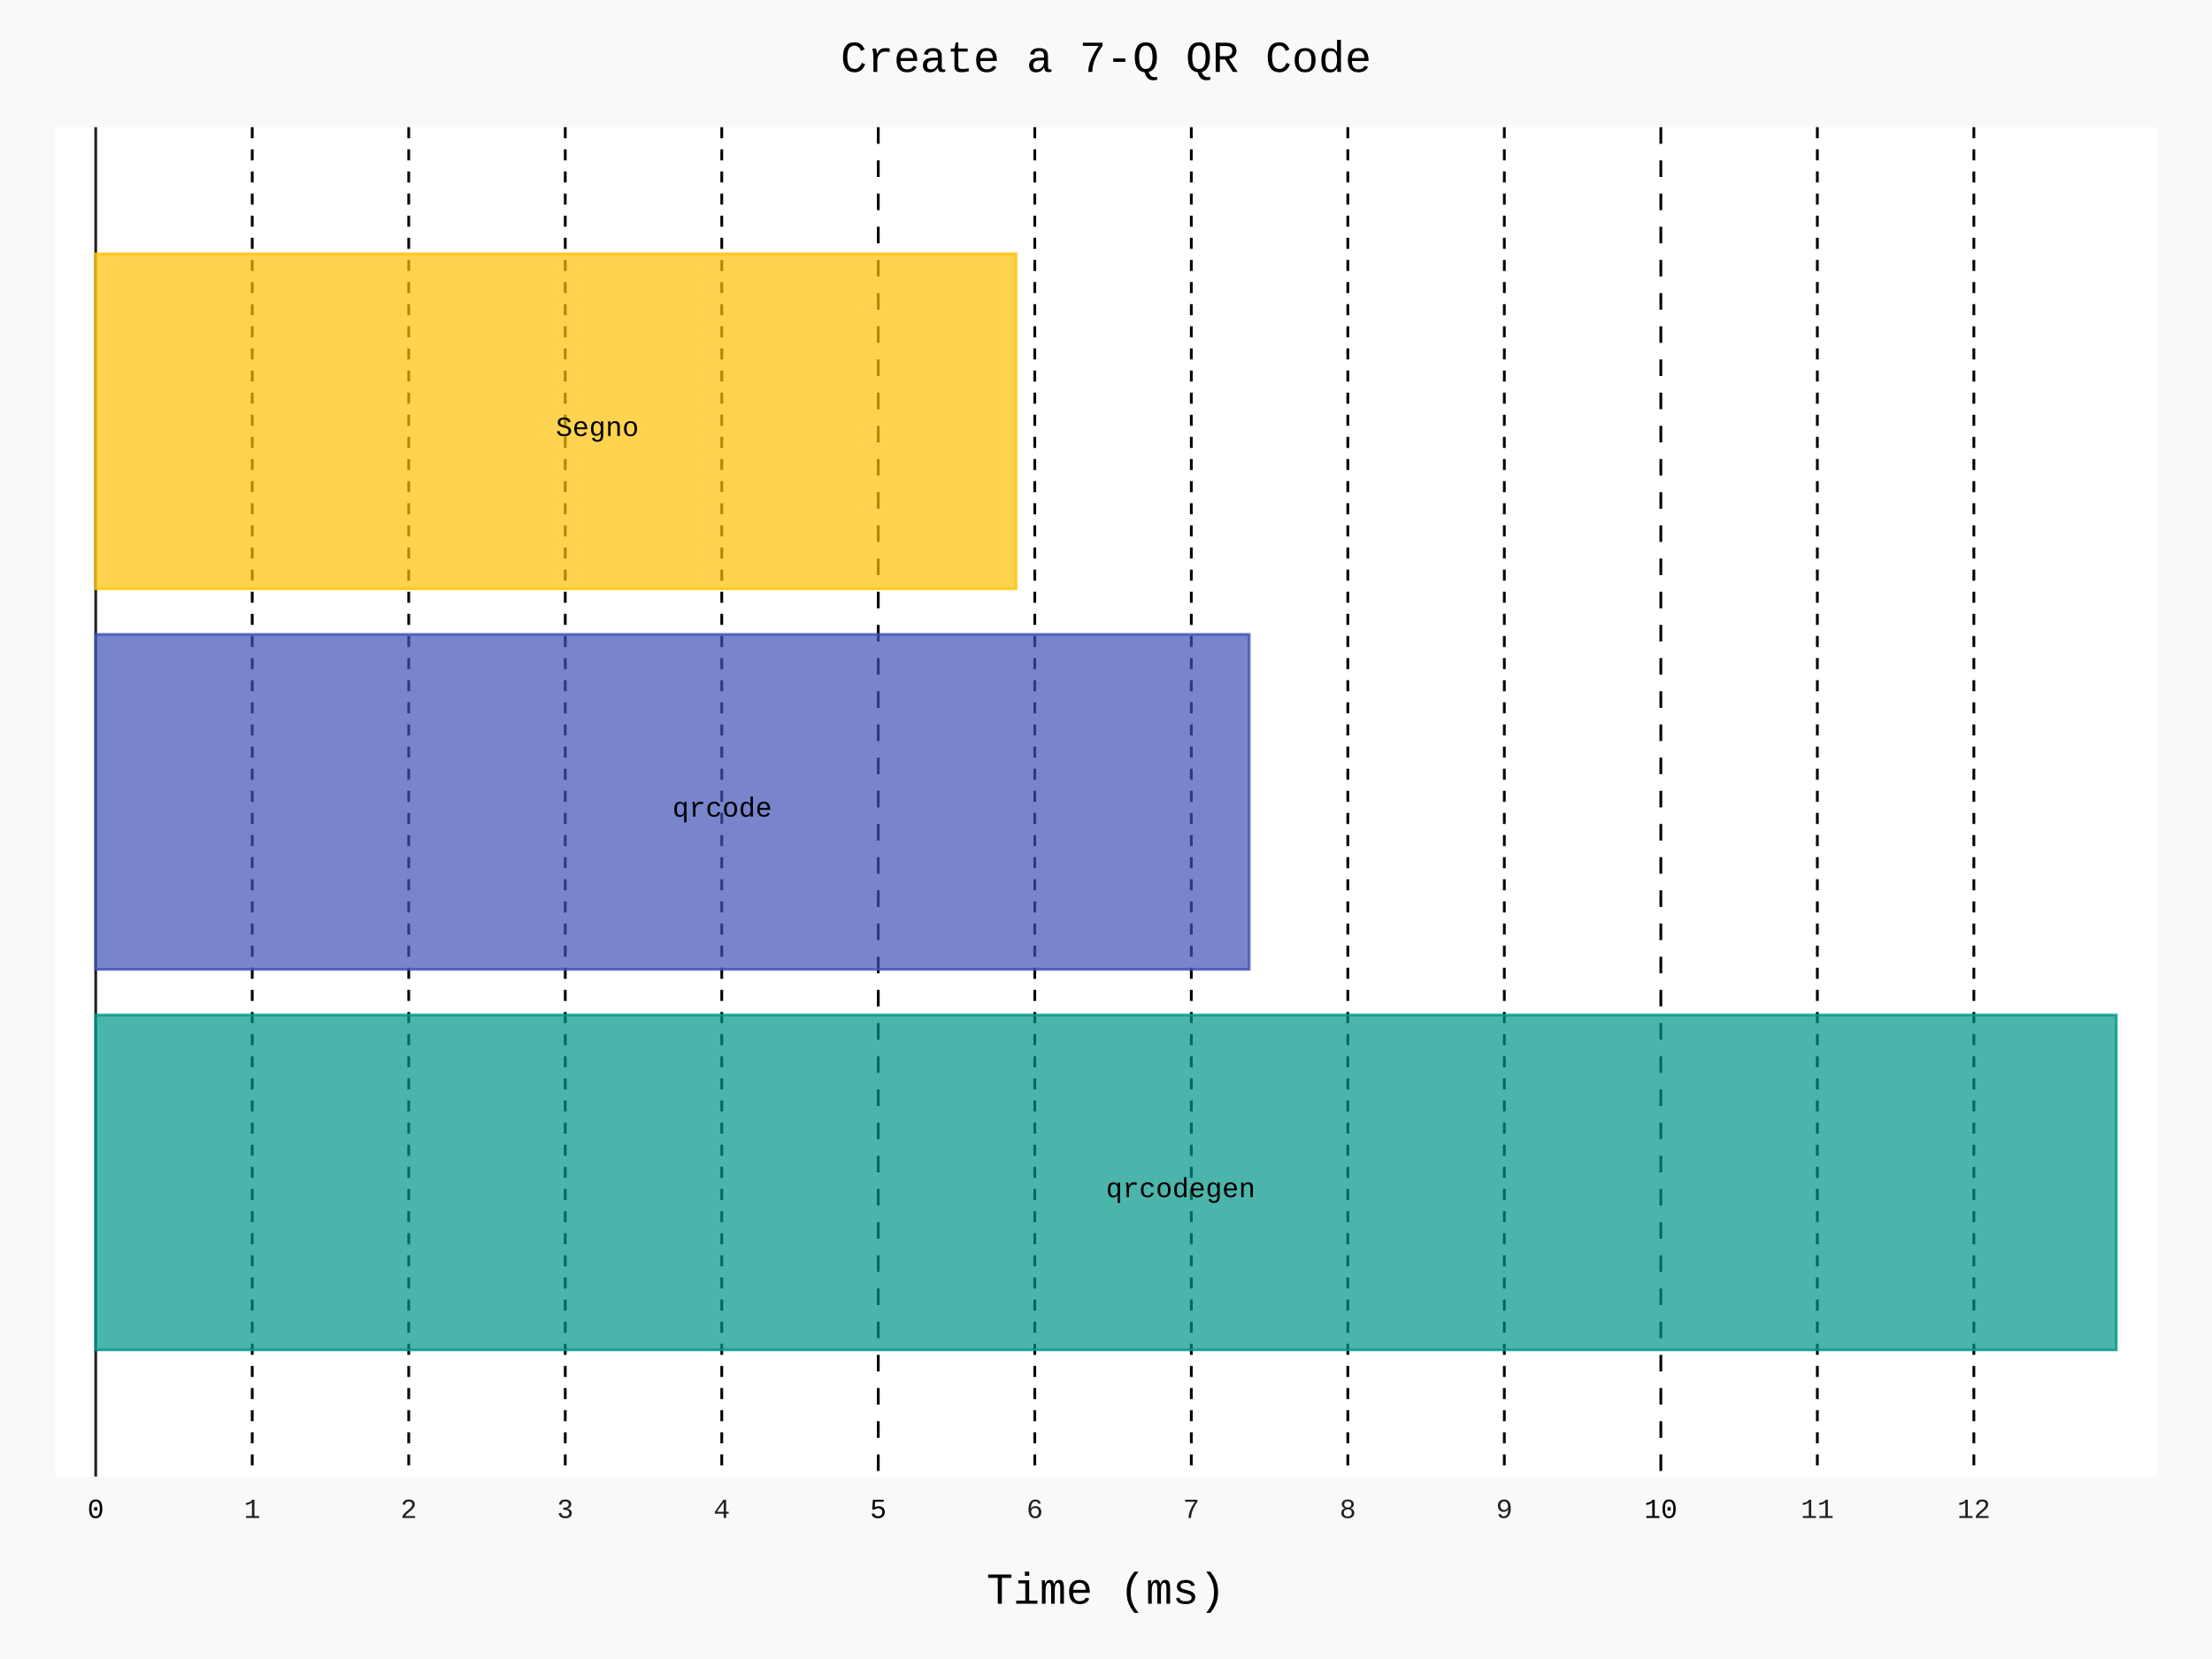
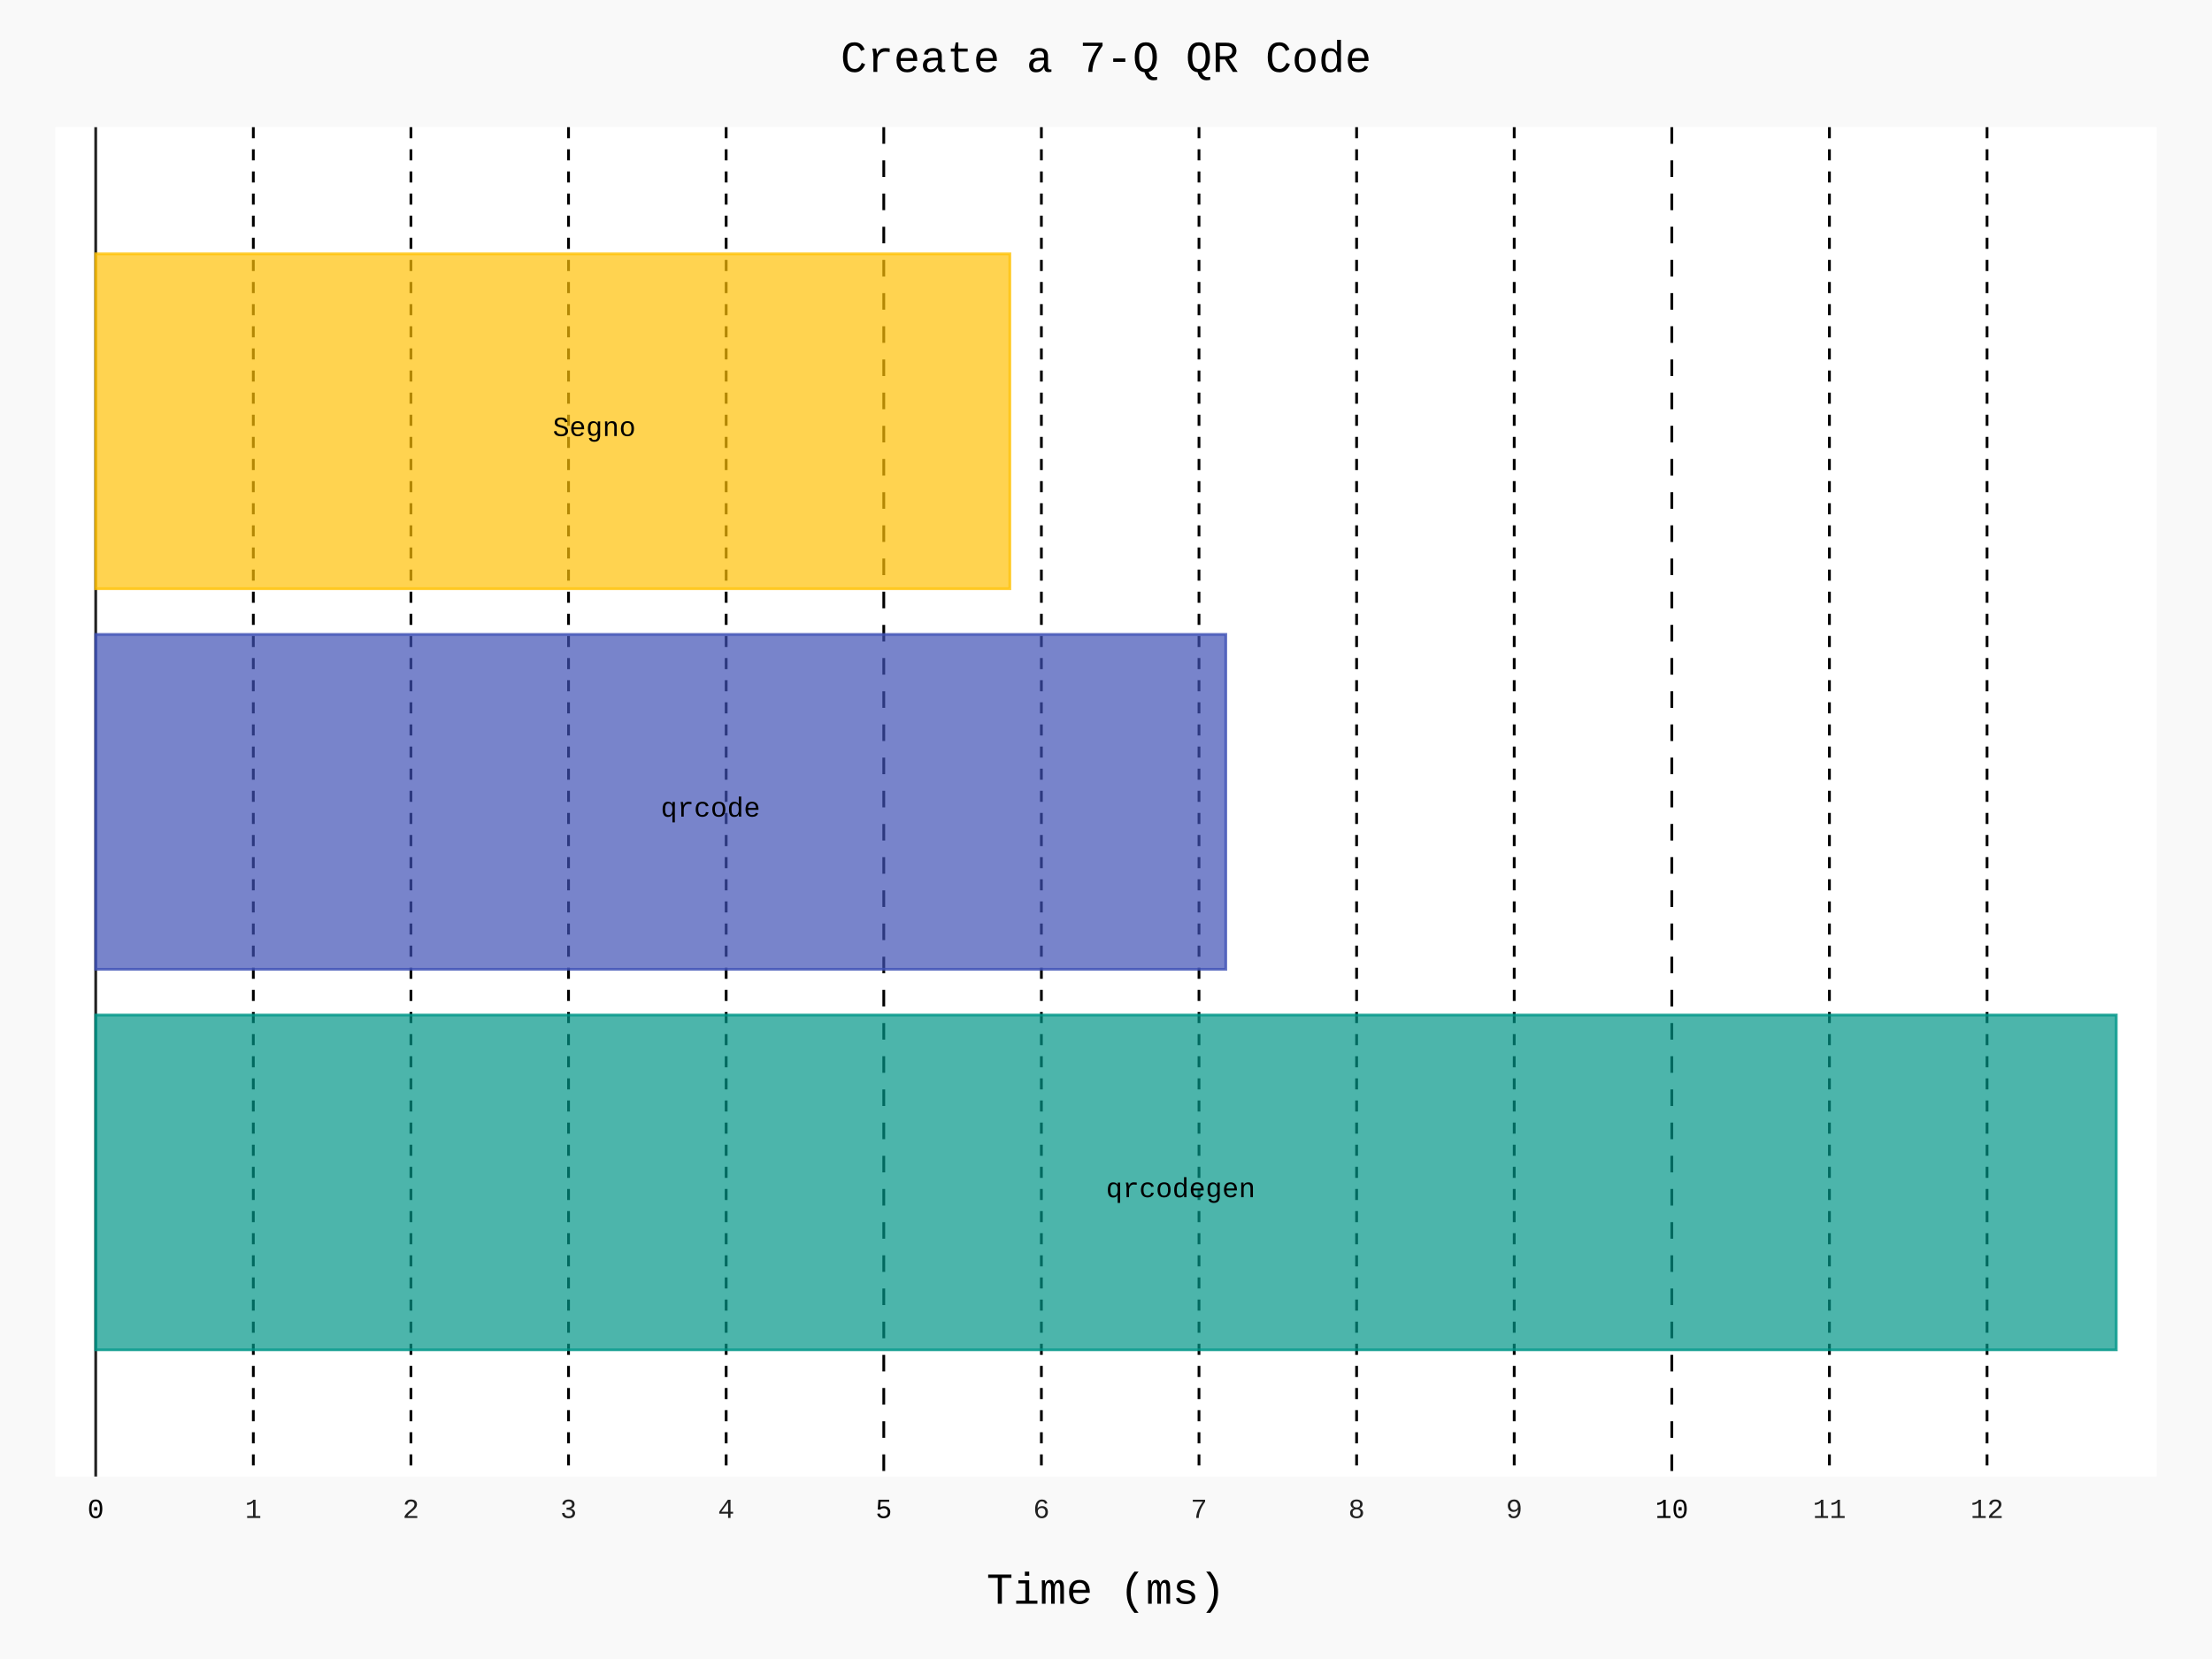
- <svg xmlns="http://www.w3.org/2000/svg" id="chart-5a3ae427-7e2a-49c1-8b86-4ec9eab47519" class="pygal-chart" viewBox="0 0 800 600">
+ <svg xmlns="http://www.w3.org/2000/svg" id="chart-b613f867-1b38-4799-908e-9c4b314bc6cd" class="pygal-chart" viewBox="0 0 800 600">
  <defs>
-     <style type="text/css">#chart-5a3ae427-7e2a-49c1-8b86-4ec9eab47519{-webkit-user-select:none;-webkit-font-smoothing:antialiased;font-family:Consolas,"Liberation Mono",Menlo,Courier,monospace}#chart-5a3ae427-7e2a-49c1-8b86-4ec9eab47519 .title{font-family:Consolas,"Liberation Mono",Menlo,Courier,monospace;font-size:16px}#chart-5a3ae427-7e2a-49c1-8b86-4ec9eab47519 .legends .legend text{font-family:Consolas,"Liberation Mono",Menlo,Courier,monospace;font-size:14px}#chart-5a3ae427-7e2a-49c1-8b86-4ec9eab47519 .axis text{font-family:Consolas,"Liberation Mono",Menlo,Courier,monospace;font-size:10px}#chart-5a3ae427-7e2a-49c1-8b86-4ec9eab47519 .axis text.major{font-family:Consolas,"Liberation Mono",Menlo,Courier,monospace;font-size:10px}#chart-5a3ae427-7e2a-49c1-8b86-4ec9eab47519 .text-overlay text.value{font-family:Consolas,"Liberation Mono",Menlo,Courier,monospace;font-size:16px}#chart-5a3ae427-7e2a-49c1-8b86-4ec9eab47519 .text-overlay text.label{font-family:Consolas,"Liberation Mono",Menlo,Courier,monospace;font-size:10px}#chart-5a3ae427-7e2a-49c1-8b86-4ec9eab47519 .tooltip{font-family:Consolas,"Liberation Mono",Menlo,Courier,monospace;font-size:14px}#chart-5a3ae427-7e2a-49c1-8b86-4ec9eab47519 text.no_data{font-family:Consolas,"Liberation Mono",Menlo,Courier,monospace;font-size:64px}
- #chart-5a3ae427-7e2a-49c1-8b86-4ec9eab47519{background-color:rgba(249,249,249,1)}#chart-5a3ae427-7e2a-49c1-8b86-4ec9eab47519 path,#chart-5a3ae427-7e2a-49c1-8b86-4ec9eab47519 line,#chart-5a3ae427-7e2a-49c1-8b86-4ec9eab47519 rect,#chart-5a3ae427-7e2a-49c1-8b86-4ec9eab47519 circle{-webkit-transition:150ms;-moz-transition:150ms;transition:150ms}#chart-5a3ae427-7e2a-49c1-8b86-4ec9eab47519 .graph &gt; .background{fill:rgba(249,249,249,1)}#chart-5a3ae427-7e2a-49c1-8b86-4ec9eab47519 .plot &gt; .background{fill:rgba(255,255,255,1)}#chart-5a3ae427-7e2a-49c1-8b86-4ec9eab47519 .graph{fill:rgba(0,0,0,.87)}#chart-5a3ae427-7e2a-49c1-8b86-4ec9eab47519 text.no_data{fill:rgba(0,0,0,1)}#chart-5a3ae427-7e2a-49c1-8b86-4ec9eab47519 .title{fill:rgba(0,0,0,1)}#chart-5a3ae427-7e2a-49c1-8b86-4ec9eab47519 .legends .legend text{fill:rgba(0,0,0,.87)}#chart-5a3ae427-7e2a-49c1-8b86-4ec9eab47519 .legends .legend:hover text{fill:rgba(0,0,0,1)}#chart-5a3ae427-7e2a-49c1-8b86-4ec9eab47519 .axis .line{stroke:rgba(0,0,0,1)}#chart-5a3ae427-7e2a-49c1-8b86-4ec9eab47519 .axis .guide.line{stroke:rgba(0,0,0,.54)}#chart-5a3ae427-7e2a-49c1-8b86-4ec9eab47519 .axis .major.line{stroke:rgba(0,0,0,.87)}#chart-5a3ae427-7e2a-49c1-8b86-4ec9eab47519 .axis text.major{fill:rgba(0,0,0,1)}#chart-5a3ae427-7e2a-49c1-8b86-4ec9eab47519 .axis.y .guides:hover .guide.line,#chart-5a3ae427-7e2a-49c1-8b86-4ec9eab47519 .line-graph .axis.x .guides:hover .guide.line,#chart-5a3ae427-7e2a-49c1-8b86-4ec9eab47519 .stackedline-graph .axis.x .guides:hover .guide.line,#chart-5a3ae427-7e2a-49c1-8b86-4ec9eab47519 .xy-graph .axis.x .guides:hover .guide.line{stroke:rgba(0,0,0,1)}#chart-5a3ae427-7e2a-49c1-8b86-4ec9eab47519 .axis .guides:hover text{fill:rgba(0,0,0,1)}#chart-5a3ae427-7e2a-49c1-8b86-4ec9eab47519 .reactive{fill-opacity:.7;stroke-opacity:.8;stroke-width:1}#chart-5a3ae427-7e2a-49c1-8b86-4ec9eab47519 .ci{stroke:rgba(0,0,0,.87)}#chart-5a3ae427-7e2a-49c1-8b86-4ec9eab47519 .reactive.active,#chart-5a3ae427-7e2a-49c1-8b86-4ec9eab47519 .active .reactive{fill-opacity:.8;stroke-opacity:.9;stroke-width:4}#chart-5a3ae427-7e2a-49c1-8b86-4ec9eab47519 .ci .reactive.active{stroke-width:1.5}#chart-5a3ae427-7e2a-49c1-8b86-4ec9eab47519 .series text{fill:rgba(0,0,0,1)}#chart-5a3ae427-7e2a-49c1-8b86-4ec9eab47519 .tooltip rect{fill:rgba(255,255,255,1);stroke:rgba(0,0,0,1);-webkit-transition:opacity 150ms;-moz-transition:opacity 150ms;transition:opacity 150ms}#chart-5a3ae427-7e2a-49c1-8b86-4ec9eab47519 .tooltip .label{fill:rgba(0,0,0,.87)}#chart-5a3ae427-7e2a-49c1-8b86-4ec9eab47519 .tooltip .label{fill:rgba(0,0,0,.87)}#chart-5a3ae427-7e2a-49c1-8b86-4ec9eab47519 .tooltip .legend{font-size:.8em;fill:rgba(0,0,0,.54)}#chart-5a3ae427-7e2a-49c1-8b86-4ec9eab47519 .tooltip .x_label{font-size:.6em;fill:rgba(0,0,0,1)}#chart-5a3ae427-7e2a-49c1-8b86-4ec9eab47519 .tooltip .xlink{font-size:.5em;text-decoration:underline}#chart-5a3ae427-7e2a-49c1-8b86-4ec9eab47519 .tooltip .value{font-size:1.5em}#chart-5a3ae427-7e2a-49c1-8b86-4ec9eab47519 .bound{font-size:.5em}#chart-5a3ae427-7e2a-49c1-8b86-4ec9eab47519 .max-value{font-size:.75em;fill:rgba(0,0,0,.54)}#chart-5a3ae427-7e2a-49c1-8b86-4ec9eab47519 .map-element{fill:rgba(255,255,255,1);stroke:rgba(0,0,0,.54) !important}#chart-5a3ae427-7e2a-49c1-8b86-4ec9eab47519 .map-element .reactive{fill-opacity:inherit;stroke-opacity:inherit}#chart-5a3ae427-7e2a-49c1-8b86-4ec9eab47519 .color-0,#chart-5a3ae427-7e2a-49c1-8b86-4ec9eab47519 .color-0 a:visited{stroke:#F44336;fill:#F44336}#chart-5a3ae427-7e2a-49c1-8b86-4ec9eab47519 .color-1,#chart-5a3ae427-7e2a-49c1-8b86-4ec9eab47519 .color-1 a:visited{stroke:#3F51B5;fill:#3F51B5}#chart-5a3ae427-7e2a-49c1-8b86-4ec9eab47519 .color-2,#chart-5a3ae427-7e2a-49c1-8b86-4ec9eab47519 .color-2 a:visited{stroke:#009688;fill:#009688}#chart-5a3ae427-7e2a-49c1-8b86-4ec9eab47519 .text-overlay .color-0 text{fill:black}#chart-5a3ae427-7e2a-49c1-8b86-4ec9eab47519 .text-overlay .color-1 text{fill:black}#chart-5a3ae427-7e2a-49c1-8b86-4ec9eab47519 .text-overlay .color-2 text{fill:black}
- #chart-5a3ae427-7e2a-49c1-8b86-4ec9eab47519 text.no_data{text-anchor:middle}#chart-5a3ae427-7e2a-49c1-8b86-4ec9eab47519 .guide.line{fill:none}#chart-5a3ae427-7e2a-49c1-8b86-4ec9eab47519 .centered{text-anchor:middle}#chart-5a3ae427-7e2a-49c1-8b86-4ec9eab47519 .title{text-anchor:middle}#chart-5a3ae427-7e2a-49c1-8b86-4ec9eab47519 .legends .legend text{fill-opacity:1}#chart-5a3ae427-7e2a-49c1-8b86-4ec9eab47519 .axis.x text{text-anchor:middle}#chart-5a3ae427-7e2a-49c1-8b86-4ec9eab47519 .axis.x:not(.web) text[transform]{text-anchor:start}#chart-5a3ae427-7e2a-49c1-8b86-4ec9eab47519 .axis.x:not(.web) text[transform].backwards{text-anchor:end}#chart-5a3ae427-7e2a-49c1-8b86-4ec9eab47519 .axis.y text{text-anchor:end}#chart-5a3ae427-7e2a-49c1-8b86-4ec9eab47519 .axis.y text[transform].backwards{text-anchor:start}#chart-5a3ae427-7e2a-49c1-8b86-4ec9eab47519 .axis.y2 text{text-anchor:start}#chart-5a3ae427-7e2a-49c1-8b86-4ec9eab47519 .axis.y2 text[transform].backwards{text-anchor:end}#chart-5a3ae427-7e2a-49c1-8b86-4ec9eab47519 .axis .guide.line{stroke-dasharray:4,4;stroke:black}#chart-5a3ae427-7e2a-49c1-8b86-4ec9eab47519 .axis .major.guide.line{stroke-dasharray:6,6;stroke:black}#chart-5a3ae427-7e2a-49c1-8b86-4ec9eab47519 .horizontal .axis.y .guide.line,#chart-5a3ae427-7e2a-49c1-8b86-4ec9eab47519 .horizontal .axis.y2 .guide.line,#chart-5a3ae427-7e2a-49c1-8b86-4ec9eab47519 .vertical .axis.x .guide.line{opacity:0}#chart-5a3ae427-7e2a-49c1-8b86-4ec9eab47519 .horizontal .axis.always_show .guide.line,#chart-5a3ae427-7e2a-49c1-8b86-4ec9eab47519 .vertical .axis.always_show .guide.line{opacity:1 !important}#chart-5a3ae427-7e2a-49c1-8b86-4ec9eab47519 .axis.y .guides:hover .guide.line,#chart-5a3ae427-7e2a-49c1-8b86-4ec9eab47519 .axis.y2 .guides:hover .guide.line,#chart-5a3ae427-7e2a-49c1-8b86-4ec9eab47519 .axis.x .guides:hover .guide.line{opacity:1}#chart-5a3ae427-7e2a-49c1-8b86-4ec9eab47519 .axis .guides:hover text{opacity:1}#chart-5a3ae427-7e2a-49c1-8b86-4ec9eab47519 .nofill{fill:none}#chart-5a3ae427-7e2a-49c1-8b86-4ec9eab47519 .subtle-fill{fill-opacity:.2}#chart-5a3ae427-7e2a-49c1-8b86-4ec9eab47519 .dot{stroke-width:1px;fill-opacity:1;stroke-opacity:1}#chart-5a3ae427-7e2a-49c1-8b86-4ec9eab47519 .dot.active{stroke-width:5px}#chart-5a3ae427-7e2a-49c1-8b86-4ec9eab47519 .dot.negative{fill:transparent}#chart-5a3ae427-7e2a-49c1-8b86-4ec9eab47519 text,#chart-5a3ae427-7e2a-49c1-8b86-4ec9eab47519 tspan{stroke:none !important}#chart-5a3ae427-7e2a-49c1-8b86-4ec9eab47519 .series text.active{opacity:1}#chart-5a3ae427-7e2a-49c1-8b86-4ec9eab47519 .tooltip rect{fill-opacity:.95;stroke-width:.5}#chart-5a3ae427-7e2a-49c1-8b86-4ec9eab47519 .tooltip text{fill-opacity:1}#chart-5a3ae427-7e2a-49c1-8b86-4ec9eab47519 .showable{visibility:hidden}#chart-5a3ae427-7e2a-49c1-8b86-4ec9eab47519 .showable.shown{visibility:visible}#chart-5a3ae427-7e2a-49c1-8b86-4ec9eab47519 .gauge-background{fill:rgba(229,229,229,1);stroke:none}#chart-5a3ae427-7e2a-49c1-8b86-4ec9eab47519 .bg-lines{stroke:rgba(249,249,249,1);stroke-width:2px}</style>
+     <style type="text/css">#chart-b613f867-1b38-4799-908e-9c4b314bc6cd{-webkit-user-select:none;-webkit-font-smoothing:antialiased;font-family:Consolas,"Liberation Mono",Menlo,Courier,monospace}#chart-b613f867-1b38-4799-908e-9c4b314bc6cd .title{font-family:Consolas,"Liberation Mono",Menlo,Courier,monospace;font-size:16px}#chart-b613f867-1b38-4799-908e-9c4b314bc6cd .legends .legend text{font-family:Consolas,"Liberation Mono",Menlo,Courier,monospace;font-size:14px}#chart-b613f867-1b38-4799-908e-9c4b314bc6cd .axis text{font-family:Consolas,"Liberation Mono",Menlo,Courier,monospace;font-size:10px}#chart-b613f867-1b38-4799-908e-9c4b314bc6cd .axis text.major{font-family:Consolas,"Liberation Mono",Menlo,Courier,monospace;font-size:10px}#chart-b613f867-1b38-4799-908e-9c4b314bc6cd .text-overlay text.value{font-family:Consolas,"Liberation Mono",Menlo,Courier,monospace;font-size:16px}#chart-b613f867-1b38-4799-908e-9c4b314bc6cd .text-overlay text.label{font-family:Consolas,"Liberation Mono",Menlo,Courier,monospace;font-size:10px}#chart-b613f867-1b38-4799-908e-9c4b314bc6cd .tooltip{font-family:Consolas,"Liberation Mono",Menlo,Courier,monospace;font-size:14px}#chart-b613f867-1b38-4799-908e-9c4b314bc6cd text.no_data{font-family:Consolas,"Liberation Mono",Menlo,Courier,monospace;font-size:64px}
+ #chart-b613f867-1b38-4799-908e-9c4b314bc6cd{background-color:rgba(249,249,249,1)}#chart-b613f867-1b38-4799-908e-9c4b314bc6cd path,#chart-b613f867-1b38-4799-908e-9c4b314bc6cd line,#chart-b613f867-1b38-4799-908e-9c4b314bc6cd rect,#chart-b613f867-1b38-4799-908e-9c4b314bc6cd circle{-webkit-transition:150ms;-moz-transition:150ms;transition:150ms}#chart-b613f867-1b38-4799-908e-9c4b314bc6cd .graph &gt; .background{fill:rgba(249,249,249,1)}#chart-b613f867-1b38-4799-908e-9c4b314bc6cd .plot &gt; .background{fill:rgba(255,255,255,1)}#chart-b613f867-1b38-4799-908e-9c4b314bc6cd .graph{fill:rgba(0,0,0,.87)}#chart-b613f867-1b38-4799-908e-9c4b314bc6cd text.no_data{fill:rgba(0,0,0,1)}#chart-b613f867-1b38-4799-908e-9c4b314bc6cd .title{fill:rgba(0,0,0,1)}#chart-b613f867-1b38-4799-908e-9c4b314bc6cd .legends .legend text{fill:rgba(0,0,0,.87)}#chart-b613f867-1b38-4799-908e-9c4b314bc6cd .legends .legend:hover text{fill:rgba(0,0,0,1)}#chart-b613f867-1b38-4799-908e-9c4b314bc6cd .axis .line{stroke:rgba(0,0,0,1)}#chart-b613f867-1b38-4799-908e-9c4b314bc6cd .axis .guide.line{stroke:rgba(0,0,0,.54)}#chart-b613f867-1b38-4799-908e-9c4b314bc6cd .axis .major.line{stroke:rgba(0,0,0,.87)}#chart-b613f867-1b38-4799-908e-9c4b314bc6cd .axis text.major{fill:rgba(0,0,0,1)}#chart-b613f867-1b38-4799-908e-9c4b314bc6cd .axis.y .guides:hover .guide.line,#chart-b613f867-1b38-4799-908e-9c4b314bc6cd .line-graph .axis.x .guides:hover .guide.line,#chart-b613f867-1b38-4799-908e-9c4b314bc6cd .stackedline-graph .axis.x .guides:hover .guide.line,#chart-b613f867-1b38-4799-908e-9c4b314bc6cd .xy-graph .axis.x .guides:hover .guide.line{stroke:rgba(0,0,0,1)}#chart-b613f867-1b38-4799-908e-9c4b314bc6cd .axis .guides:hover text{fill:rgba(0,0,0,1)}#chart-b613f867-1b38-4799-908e-9c4b314bc6cd .reactive{fill-opacity:.7;stroke-opacity:.8;stroke-width:1}#chart-b613f867-1b38-4799-908e-9c4b314bc6cd .ci{stroke:rgba(0,0,0,.87)}#chart-b613f867-1b38-4799-908e-9c4b314bc6cd .reactive.active,#chart-b613f867-1b38-4799-908e-9c4b314bc6cd .active .reactive{fill-opacity:.8;stroke-opacity:.9;stroke-width:4}#chart-b613f867-1b38-4799-908e-9c4b314bc6cd .ci .reactive.active{stroke-width:1.5}#chart-b613f867-1b38-4799-908e-9c4b314bc6cd .series text{fill:rgba(0,0,0,1)}#chart-b613f867-1b38-4799-908e-9c4b314bc6cd .tooltip rect{fill:rgba(255,255,255,1);stroke:rgba(0,0,0,1);-webkit-transition:opacity 150ms;-moz-transition:opacity 150ms;transition:opacity 150ms}#chart-b613f867-1b38-4799-908e-9c4b314bc6cd .tooltip .label{fill:rgba(0,0,0,.87)}#chart-b613f867-1b38-4799-908e-9c4b314bc6cd .tooltip .label{fill:rgba(0,0,0,.87)}#chart-b613f867-1b38-4799-908e-9c4b314bc6cd .tooltip .legend{font-size:.8em;fill:rgba(0,0,0,.54)}#chart-b613f867-1b38-4799-908e-9c4b314bc6cd .tooltip .x_label{font-size:.6em;fill:rgba(0,0,0,1)}#chart-b613f867-1b38-4799-908e-9c4b314bc6cd .tooltip .xlink{font-size:.5em;text-decoration:underline}#chart-b613f867-1b38-4799-908e-9c4b314bc6cd .tooltip .value{font-size:1.5em}#chart-b613f867-1b38-4799-908e-9c4b314bc6cd .bound{font-size:.5em}#chart-b613f867-1b38-4799-908e-9c4b314bc6cd .max-value{font-size:.75em;fill:rgba(0,0,0,.54)}#chart-b613f867-1b38-4799-908e-9c4b314bc6cd .map-element{fill:rgba(255,255,255,1);stroke:rgba(0,0,0,.54) !important}#chart-b613f867-1b38-4799-908e-9c4b314bc6cd .map-element .reactive{fill-opacity:inherit;stroke-opacity:inherit}#chart-b613f867-1b38-4799-908e-9c4b314bc6cd .color-0,#chart-b613f867-1b38-4799-908e-9c4b314bc6cd .color-0 a:visited{stroke:#F44336;fill:#F44336}#chart-b613f867-1b38-4799-908e-9c4b314bc6cd .color-1,#chart-b613f867-1b38-4799-908e-9c4b314bc6cd .color-1 a:visited{stroke:#3F51B5;fill:#3F51B5}#chart-b613f867-1b38-4799-908e-9c4b314bc6cd .color-2,#chart-b613f867-1b38-4799-908e-9c4b314bc6cd .color-2 a:visited{stroke:#009688;fill:#009688}#chart-b613f867-1b38-4799-908e-9c4b314bc6cd .text-overlay .color-0 text{fill:black}#chart-b613f867-1b38-4799-908e-9c4b314bc6cd .text-overlay .color-1 text{fill:black}#chart-b613f867-1b38-4799-908e-9c4b314bc6cd .text-overlay .color-2 text{fill:black}
+ #chart-b613f867-1b38-4799-908e-9c4b314bc6cd text.no_data{text-anchor:middle}#chart-b613f867-1b38-4799-908e-9c4b314bc6cd .guide.line{fill:none}#chart-b613f867-1b38-4799-908e-9c4b314bc6cd .centered{text-anchor:middle}#chart-b613f867-1b38-4799-908e-9c4b314bc6cd .title{text-anchor:middle}#chart-b613f867-1b38-4799-908e-9c4b314bc6cd .legends .legend text{fill-opacity:1}#chart-b613f867-1b38-4799-908e-9c4b314bc6cd .axis.x text{text-anchor:middle}#chart-b613f867-1b38-4799-908e-9c4b314bc6cd .axis.x:not(.web) text[transform]{text-anchor:start}#chart-b613f867-1b38-4799-908e-9c4b314bc6cd .axis.x:not(.web) text[transform].backwards{text-anchor:end}#chart-b613f867-1b38-4799-908e-9c4b314bc6cd .axis.y text{text-anchor:end}#chart-b613f867-1b38-4799-908e-9c4b314bc6cd .axis.y text[transform].backwards{text-anchor:start}#chart-b613f867-1b38-4799-908e-9c4b314bc6cd .axis.y2 text{text-anchor:start}#chart-b613f867-1b38-4799-908e-9c4b314bc6cd .axis.y2 text[transform].backwards{text-anchor:end}#chart-b613f867-1b38-4799-908e-9c4b314bc6cd .axis .guide.line{stroke-dasharray:4,4;stroke:black}#chart-b613f867-1b38-4799-908e-9c4b314bc6cd .axis .major.guide.line{stroke-dasharray:6,6;stroke:black}#chart-b613f867-1b38-4799-908e-9c4b314bc6cd .horizontal .axis.y .guide.line,#chart-b613f867-1b38-4799-908e-9c4b314bc6cd .horizontal .axis.y2 .guide.line,#chart-b613f867-1b38-4799-908e-9c4b314bc6cd .vertical .axis.x .guide.line{opacity:0}#chart-b613f867-1b38-4799-908e-9c4b314bc6cd .horizontal .axis.always_show .guide.line,#chart-b613f867-1b38-4799-908e-9c4b314bc6cd .vertical .axis.always_show .guide.line{opacity:1 !important}#chart-b613f867-1b38-4799-908e-9c4b314bc6cd .axis.y .guides:hover .guide.line,#chart-b613f867-1b38-4799-908e-9c4b314bc6cd .axis.y2 .guides:hover .guide.line,#chart-b613f867-1b38-4799-908e-9c4b314bc6cd .axis.x .guides:hover .guide.line{opacity:1}#chart-b613f867-1b38-4799-908e-9c4b314bc6cd .axis .guides:hover text{opacity:1}#chart-b613f867-1b38-4799-908e-9c4b314bc6cd .nofill{fill:none}#chart-b613f867-1b38-4799-908e-9c4b314bc6cd .subtle-fill{fill-opacity:.2}#chart-b613f867-1b38-4799-908e-9c4b314bc6cd .dot{stroke-width:1px;fill-opacity:1;stroke-opacity:1}#chart-b613f867-1b38-4799-908e-9c4b314bc6cd .dot.active{stroke-width:5px}#chart-b613f867-1b38-4799-908e-9c4b314bc6cd .dot.negative{fill:transparent}#chart-b613f867-1b38-4799-908e-9c4b314bc6cd text,#chart-b613f867-1b38-4799-908e-9c4b314bc6cd tspan{stroke:none !important}#chart-b613f867-1b38-4799-908e-9c4b314bc6cd .series text.active{opacity:1}#chart-b613f867-1b38-4799-908e-9c4b314bc6cd .tooltip rect{fill-opacity:.95;stroke-width:.5}#chart-b613f867-1b38-4799-908e-9c4b314bc6cd .tooltip text{fill-opacity:1}#chart-b613f867-1b38-4799-908e-9c4b314bc6cd .showable{visibility:hidden}#chart-b613f867-1b38-4799-908e-9c4b314bc6cd .showable.shown{visibility:visible}#chart-b613f867-1b38-4799-908e-9c4b314bc6cd .gauge-background{fill:rgba(229,229,229,1);stroke:none}#chart-b613f867-1b38-4799-908e-9c4b314bc6cd .bg-lines{stroke:rgba(249,249,249,1);stroke-width:2px}</style>
  </defs>
  <g class="graph horizontalbar-graph horizontal">
    <rect x="0" y="0" width="800" height="600" class="background" />
    <g transform="translate(20, 46)" class="plot">
      <rect x="0" y="0" width="760" height="488" class="background" />
      <g class="axis x always_show">
        <g class="guides">
          <path d="M14.615 0 v488" class="axis major line" />
          <text x="14.615" y="503.0" class="major">0</text>
        </g>
        <g class="guides">
-           <path d="M71.22 0 v488" class="guide line" />
-           <text x="71.22" y="503.0" class="">1</text>
+           <path d="M71.618 0 v488" class="guide line" />
+           <text x="71.618" y="503.0" class="">1</text>
        </g>
        <g class="guides">
-           <path d="M127.825 0 v488" class="guide line" />
-           <text x="127.825" y="503.0" class="">2</text>
+           <path d="M128.62 0 v488" class="guide line" />
+           <text x="128.62" y="503.0" class="">2</text>
        </g>
        <g class="guides">
-           <path d="M184.43 0 v488" class="guide line" />
-           <text x="184.43" y="503.0" class="">3</text>
+           <path d="M185.622 0 v488" class="guide line" />
+           <text x="185.622" y="503.0" class="">3</text>
        </g>
        <g class="guides">
-           <path d="M241.035 0 v488" class="guide line" />
-           <text x="241.035" y="503.0" class="">4</text>
+           <path d="M242.625 0 v488" class="guide line" />
+           <text x="242.625" y="503.0" class="">4</text>
        </g>
        <g class="guides">
-           <path d="M297.64 0 v488" class="major guide line" />
-           <text x="297.64" y="503.0" class="major">5</text>
+           <path d="M299.627 0 v488" class="major guide line" />
+           <text x="299.627" y="503.0" class="major">5</text>
        </g>
        <g class="guides">
-           <path d="M354.245 0 v488" class="guide line" />
-           <text x="354.245" y="503.0" class="">6</text>
+           <path d="M356.629 0 v488" class="guide line" />
+           <text x="356.629" y="503.0" class="">6</text>
        </g>
        <g class="guides">
-           <path d="M410.85 0 v488" class="guide line" />
-           <text x="410.85" y="503.0" class="">7</text>
+           <path d="M413.631 0 v488" class="guide line" />
+           <text x="413.631" y="503.0" class="">7</text>
        </g>
        <g class="guides">
-           <path d="M467.455 0 v488" class="guide line" />
-           <text x="467.455" y="503.0" class="">8</text>
+           <path d="M470.634 0 v488" class="guide line" />
+           <text x="470.634" y="503.0" class="">8</text>
        </g>
        <g class="guides">
-           <path d="M524.059 0 v488" class="guide line" />
-           <text x="524.059" y="503.0" class="">9</text>
+           <path d="M527.636 0 v488" class="guide line" />
+           <text x="527.636" y="503.0" class="">9</text>
        </g>
        <g class="guides">
-           <path d="M580.664 0 v488" class="major guide line" />
-           <text x="580.664" y="503.0" class="major">10</text>
+           <path d="M584.638 0 v488" class="major guide line" />
+           <text x="584.638" y="503.0" class="major">10</text>
        </g>
        <g class="guides">
-           <path d="M637.269 0 v488" class="guide line" />
-           <text x="637.269" y="503.0" class="">11</text>
+           <path d="M641.64 0 v488" class="guide line" />
+           <text x="641.64" y="503.0" class="">11</text>
        </g>
        <g class="guides">
-           <path d="M693.874 0 v488" class="guide line" />
-           <text x="693.874" y="503.0" class="">12</text>
+           <path d="M698.643 0 v488" class="guide line" />
+           <text x="698.643" y="503.0" class="">12</text>
        </g>
      </g>
      <g class="series serie-2 color-2">
        <g class="bars">
          <g class="bar" style="fill: #009688; stroke: #009688">
            <rect x="14.615" y="321.079" rx="0" ry="0" width="730.769" height="121.124" class="rect reactive tooltip-trigger" />
          </g>
        </g>
      </g>
      <g class="series serie-1 color-1">
        <g class="bars">
          <g class="bar" style="fill: #3F51B5; stroke: #3F51B5">
-             <rect x="14.615" y="183.438" rx="0" ry="0" width="417.178" height="121.124" class="rect reactive tooltip-trigger" />
+             <rect x="14.615" y="183.438" rx="0" ry="0" width="408.706" height="121.124" class="rect reactive tooltip-trigger" />
          </g>
        </g>
      </g>
      <g class="series serie-0 color-0">
        <g class="bars">
          <g class="bar" style="fill: #FFC107; stroke: #FFC107">
-             <rect x="14.615" y="45.797" rx="0" ry="0" width="332.837" height="121.124" class="rect reactive tooltip-trigger" />
+             <rect x="14.615" y="45.797" rx="0" ry="0" width="330.613" height="121.124" class="rect reactive tooltip-trigger" />
          </g>
        </g>
      </g>
    </g>
    <g class="titles">
      <text x="400.0" y="26" class="title plot_title">Create a 7-Q QR Code</text>
      <text x="400.0" y="580" class="title">Time (ms)</text>
    </g>
    <g transform="translate(20, 46)" class="plot overlay">
      <g class="series serie-2 color-2" />
      <g class="series serie-1 color-1" />
      <g class="series serie-0 color-0" />
    </g>
    <g transform="translate(20, 46)" class="plot text-overlay">
      <g class="series serie-2 color-2">
-         <text x="380.0" y="386.974" class="label">qrcodegen</text>
+         <text x="380" y="386.974" class="label">qrcodegen</text>
      </g>
      <g class="series serie-1 color-1">
-         <text x="223.204" y="249.333" class="label">qrcode</text>
+         <text x="218.969" y="249.333" class="label">qrcode</text>
      </g>
      <g class="series serie-0 color-0">
-         <text x="181.034" y="111.692" class="label">Segno</text>
+         <text x="179.922" y="111.692" class="label">Segno</text>
      </g>
    </g>
    <g transform="translate(20, 46)" class="plot tooltip-overlay">
      <g transform="translate(0 0)" style="opacity: 0" class="tooltip">
        <rect rx="0" ry="0" width="0" height="0" class="tooltip-box" />
        <g class="text" />
      </g>
    </g>
  </g>
</svg>
